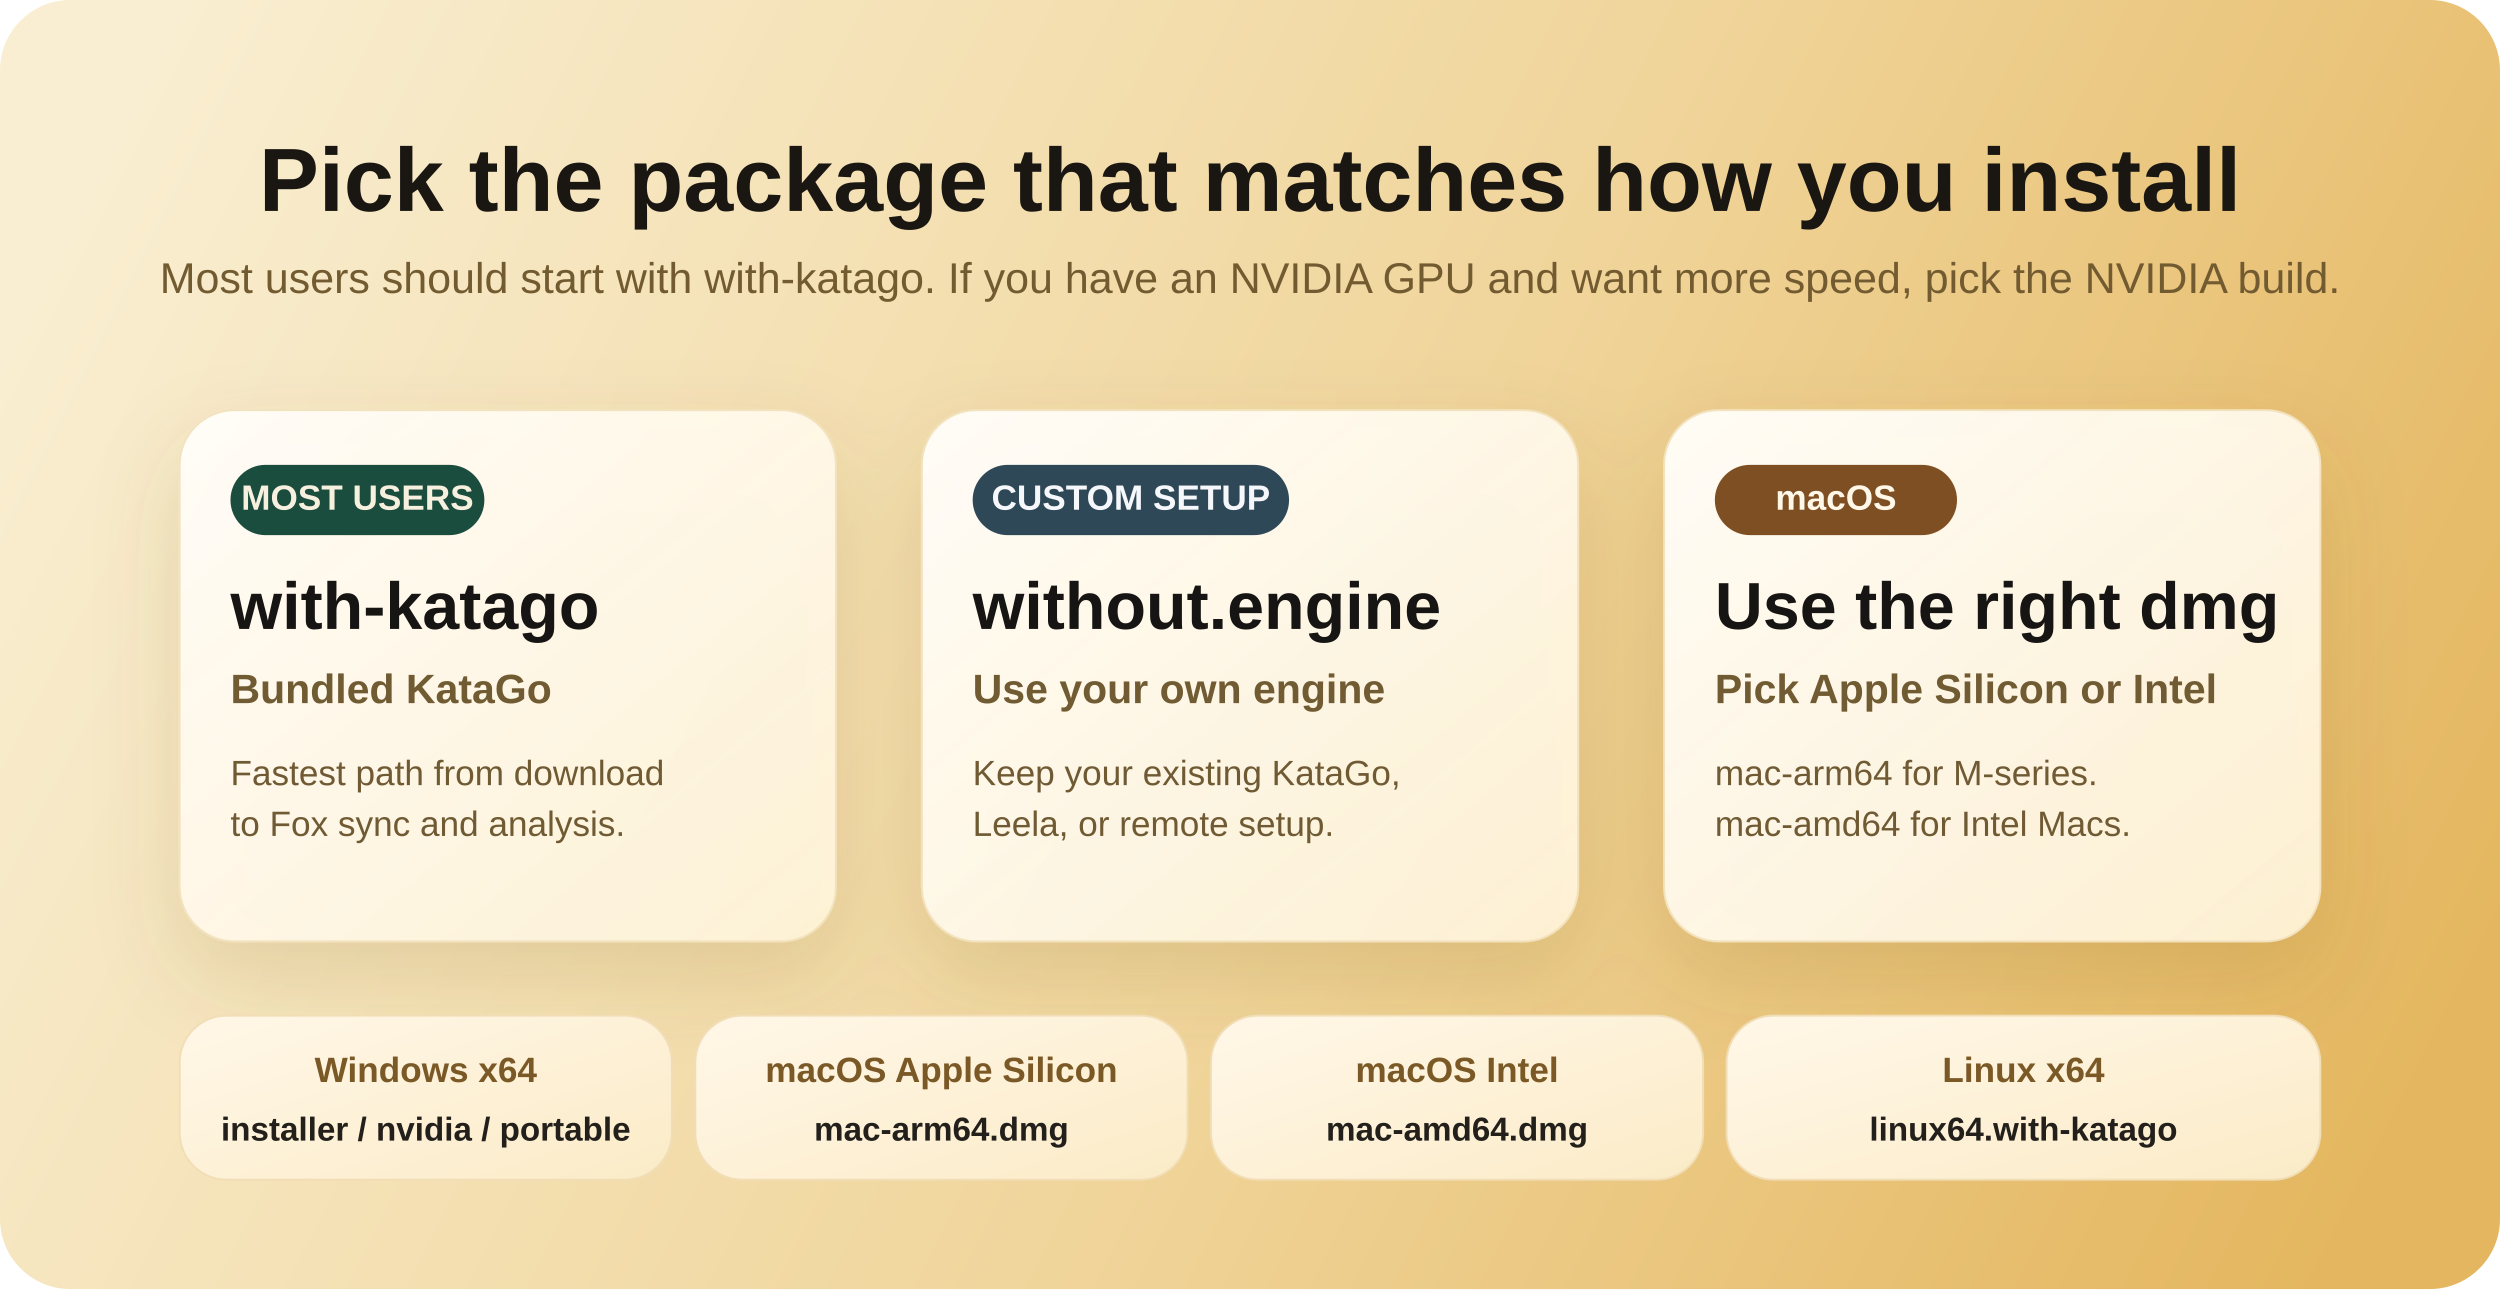
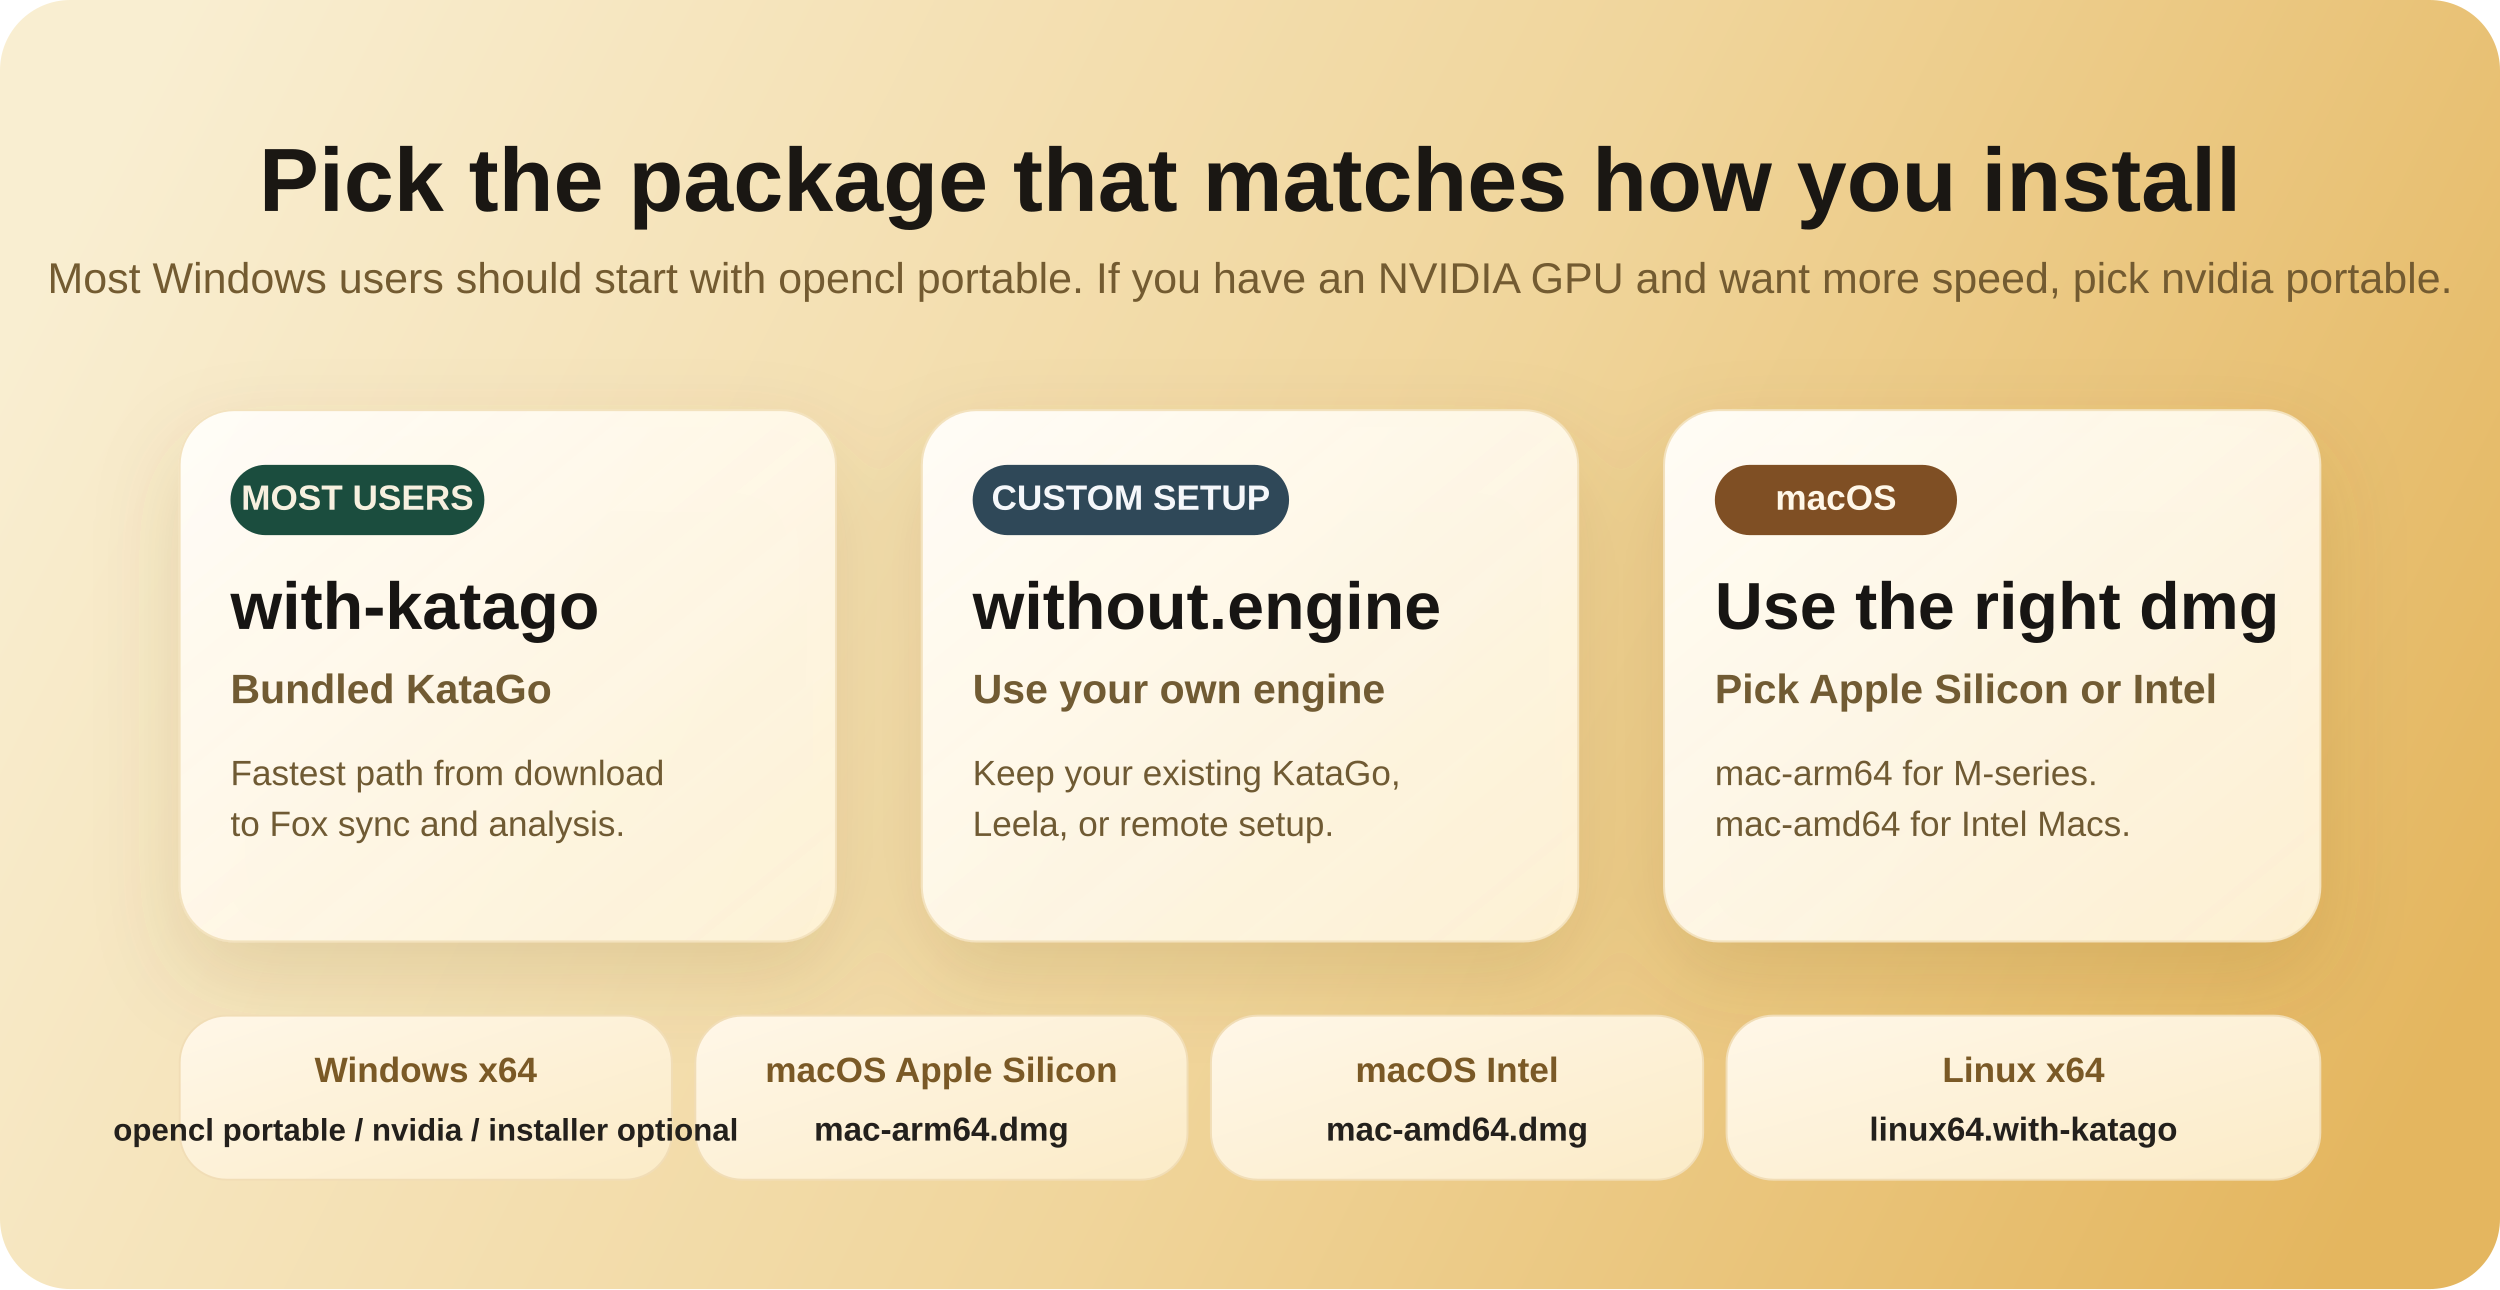
<svg xmlns="http://www.w3.org/2000/svg" width="1280" height="660" viewBox="0 0 1280 660" fill="none">
  <defs>
    <linearGradient id="bg" x1="70" y1="44" x2="1210" y2="620" gradientUnits="userSpaceOnUse">
      <stop stop-color="#F9EED1" />
      <stop offset="0.54" stop-color="#F0D59B" />
      <stop offset="1" stop-color="#E4B65F" />
    </linearGradient>
    <linearGradient id="panel" x1="0" y1="0" x2="1" y2="1">
      <stop stop-color="#FFFDF8" stop-opacity="0.98" />
      <stop offset="1" stop-color="#FFF3D8" stop-opacity="0.93" />
    </linearGradient>
    <linearGradient id="platform" x1="0" y1="0" x2="1" y2="1">
      <stop stop-color="#FFF7E8" />
      <stop offset="1" stop-color="#FBEBC7" />
    </linearGradient>
    <filter id="shadow" x="0" y="0" width="1280" height="660" filterUnits="userSpaceOnUse" color-interpolation-filters="sRGB">
      <feDropShadow dx="0" dy="18" stdDeviation="22" flood-color="#6D4B16" flood-opacity="0.15" />
    </filter>
  </defs>
  <rect width="1280" height="660" rx="36" fill="url(#bg)" />
  <text x="640" y="108" text-anchor="middle" font-family="Avenir Next, Segoe UI, Arial, sans-serif" font-size="46" font-weight="800" fill="#1A1713">Pick the package that matches how you install</text>
-   <text x="640" y="150" text-anchor="middle" font-family="Avenir Next, Segoe UI, Arial, sans-serif" font-size="22" font-weight="500" fill="#735B31">Most users should start with with-katago. If you have an NVIDIA GPU and want more speed, pick the NVIDIA build.</text>
+   <text x="640" y="150" text-anchor="middle" font-family="Avenir Next, Segoe UI, Arial, sans-serif" font-size="22" font-weight="500" fill="#735B31">Most Windows users should start with opencl portable. If you have an NVIDIA GPU and want more speed, pick nvidia portable.</text>
  <g filter="url(#shadow)">
    <rect x="92" y="210" width="336" height="272" rx="28" fill="url(#panel)" stroke="#F3E2BE" />
    <rect x="472" y="210" width="336" height="272" rx="28" fill="url(#panel)" stroke="#F3E2BE" />
    <rect x="852" y="210" width="336" height="272" rx="28" fill="url(#panel)" stroke="#F3E2BE" />
  </g>
  <rect x="118" y="238" width="130" height="36" rx="18" fill="#1B4D3E" />
  <text x="183" y="261" text-anchor="middle" font-family="Avenir Next, Segoe UI, Arial, sans-serif" font-size="18" font-weight="700" fill="#F7F0DF">MOST USERS</text>
  <text x="118" y="322" font-family="Avenir Next, Segoe UI, Arial, sans-serif" font-size="34" font-weight="800" fill="#171513">with-katago</text>
  <text x="118" y="360" font-family="Avenir Next, Segoe UI, Arial, sans-serif" font-size="21" font-weight="700" fill="#715B33">Bundled KataGo</text>
  <text x="118" y="402" font-family="Avenir Next, Segoe UI, Arial, sans-serif" font-size="18" font-weight="500" fill="#6F5A33">Fastest path from download</text>
  <text x="118" y="428" font-family="Avenir Next, Segoe UI, Arial, sans-serif" font-size="18" font-weight="500" fill="#6F5A33">to Fox sync and analysis.</text>
  <rect x="498" y="238" width="162" height="36" rx="18" fill="#2F4858" />
  <text x="579" y="261" text-anchor="middle" font-family="Avenir Next, Segoe UI, Arial, sans-serif" font-size="18" font-weight="700" fill="#F5F7FA">CUSTOM SETUP</text>
  <text x="498" y="322" font-family="Avenir Next, Segoe UI, Arial, sans-serif" font-size="34" font-weight="800" fill="#171513">without.engine</text>
  <text x="498" y="360" font-family="Avenir Next, Segoe UI, Arial, sans-serif" font-size="21" font-weight="700" fill="#715B33">Use your own engine</text>
  <text x="498" y="402" font-family="Avenir Next, Segoe UI, Arial, sans-serif" font-size="18" font-weight="500" fill="#6F5A33">Keep your existing KataGo,</text>
  <text x="498" y="428" font-family="Avenir Next, Segoe UI, Arial, sans-serif" font-size="18" font-weight="500" fill="#6F5A33">Leela, or remote setup.</text>
  <rect x="878" y="238" width="124" height="36" rx="18" fill="#7F4F24" />
  <text x="940" y="261" text-anchor="middle" font-family="Avenir Next, Segoe UI, Arial, sans-serif" font-size="18" font-weight="700" fill="#FFF7E8">macOS</text>
  <text x="878" y="322" font-family="Avenir Next, Segoe UI, Arial, sans-serif" font-size="34" font-weight="800" fill="#171513">Use the right dmg</text>
  <text x="878" y="360" font-family="Avenir Next, Segoe UI, Arial, sans-serif" font-size="21" font-weight="700" fill="#715B33">Pick Apple Silicon or Intel</text>
  <text x="878" y="402" font-family="Avenir Next, Segoe UI, Arial, sans-serif" font-size="18" font-weight="500" fill="#6F5A33">mac-arm64 for M-series.</text>
  <text x="878" y="428" font-family="Avenir Next, Segoe UI, Arial, sans-serif" font-size="18" font-weight="500" fill="#6F5A33">mac-amd64 for Intel Macs.</text>
  <g>
    <rect x="92" y="520" width="252" height="84" rx="24" fill="url(#platform)" stroke="#F1DDB6" />
    <rect x="356" y="520" width="252" height="84" rx="24" fill="url(#platform)" stroke="#F1DDB6" />
    <rect x="620" y="520" width="252" height="84" rx="24" fill="url(#platform)" stroke="#F1DDB6" />
    <rect x="884" y="520" width="304" height="84" rx="24" fill="url(#platform)" stroke="#F1DDB6" />
    <text x="218" y="554" text-anchor="middle" font-family="Avenir Next, Segoe UI, Arial, sans-serif" font-size="18" font-weight="700" fill="#7A5926">Windows x64</text>
-     <text x="218" y="584" text-anchor="middle" font-family="Avenir Next, Segoe UI, Arial, sans-serif" font-size="17" font-weight="600" fill="#23201C">installer / nvidia / portable</text>
+     <text x="218" y="584" text-anchor="middle" font-family="Avenir Next, Segoe UI, Arial, sans-serif" font-size="16" font-weight="600" fill="#23201C">opencl portable / nvidia / installer optional</text>
    <text x="482" y="554" text-anchor="middle" font-family="Avenir Next, Segoe UI, Arial, sans-serif" font-size="18" font-weight="700" fill="#7A5926">macOS Apple Silicon</text>
    <text x="482" y="584" text-anchor="middle" font-family="Avenir Next, Segoe UI, Arial, sans-serif" font-size="17" font-weight="600" fill="#23201C">mac-arm64.dmg</text>
    <text x="746" y="554" text-anchor="middle" font-family="Avenir Next, Segoe UI, Arial, sans-serif" font-size="18" font-weight="700" fill="#7A5926">macOS Intel</text>
    <text x="746" y="584" text-anchor="middle" font-family="Avenir Next, Segoe UI, Arial, sans-serif" font-size="17" font-weight="600" fill="#23201C">mac-amd64.dmg</text>
    <text x="1036" y="554" text-anchor="middle" font-family="Avenir Next, Segoe UI, Arial, sans-serif" font-size="18" font-weight="700" fill="#7A5926">Linux x64</text>
    <text x="1036" y="584" text-anchor="middle" font-family="Avenir Next, Segoe UI, Arial, sans-serif" font-size="17" font-weight="600" fill="#23201C">linux64.with-katago</text>
  </g>
</svg>
